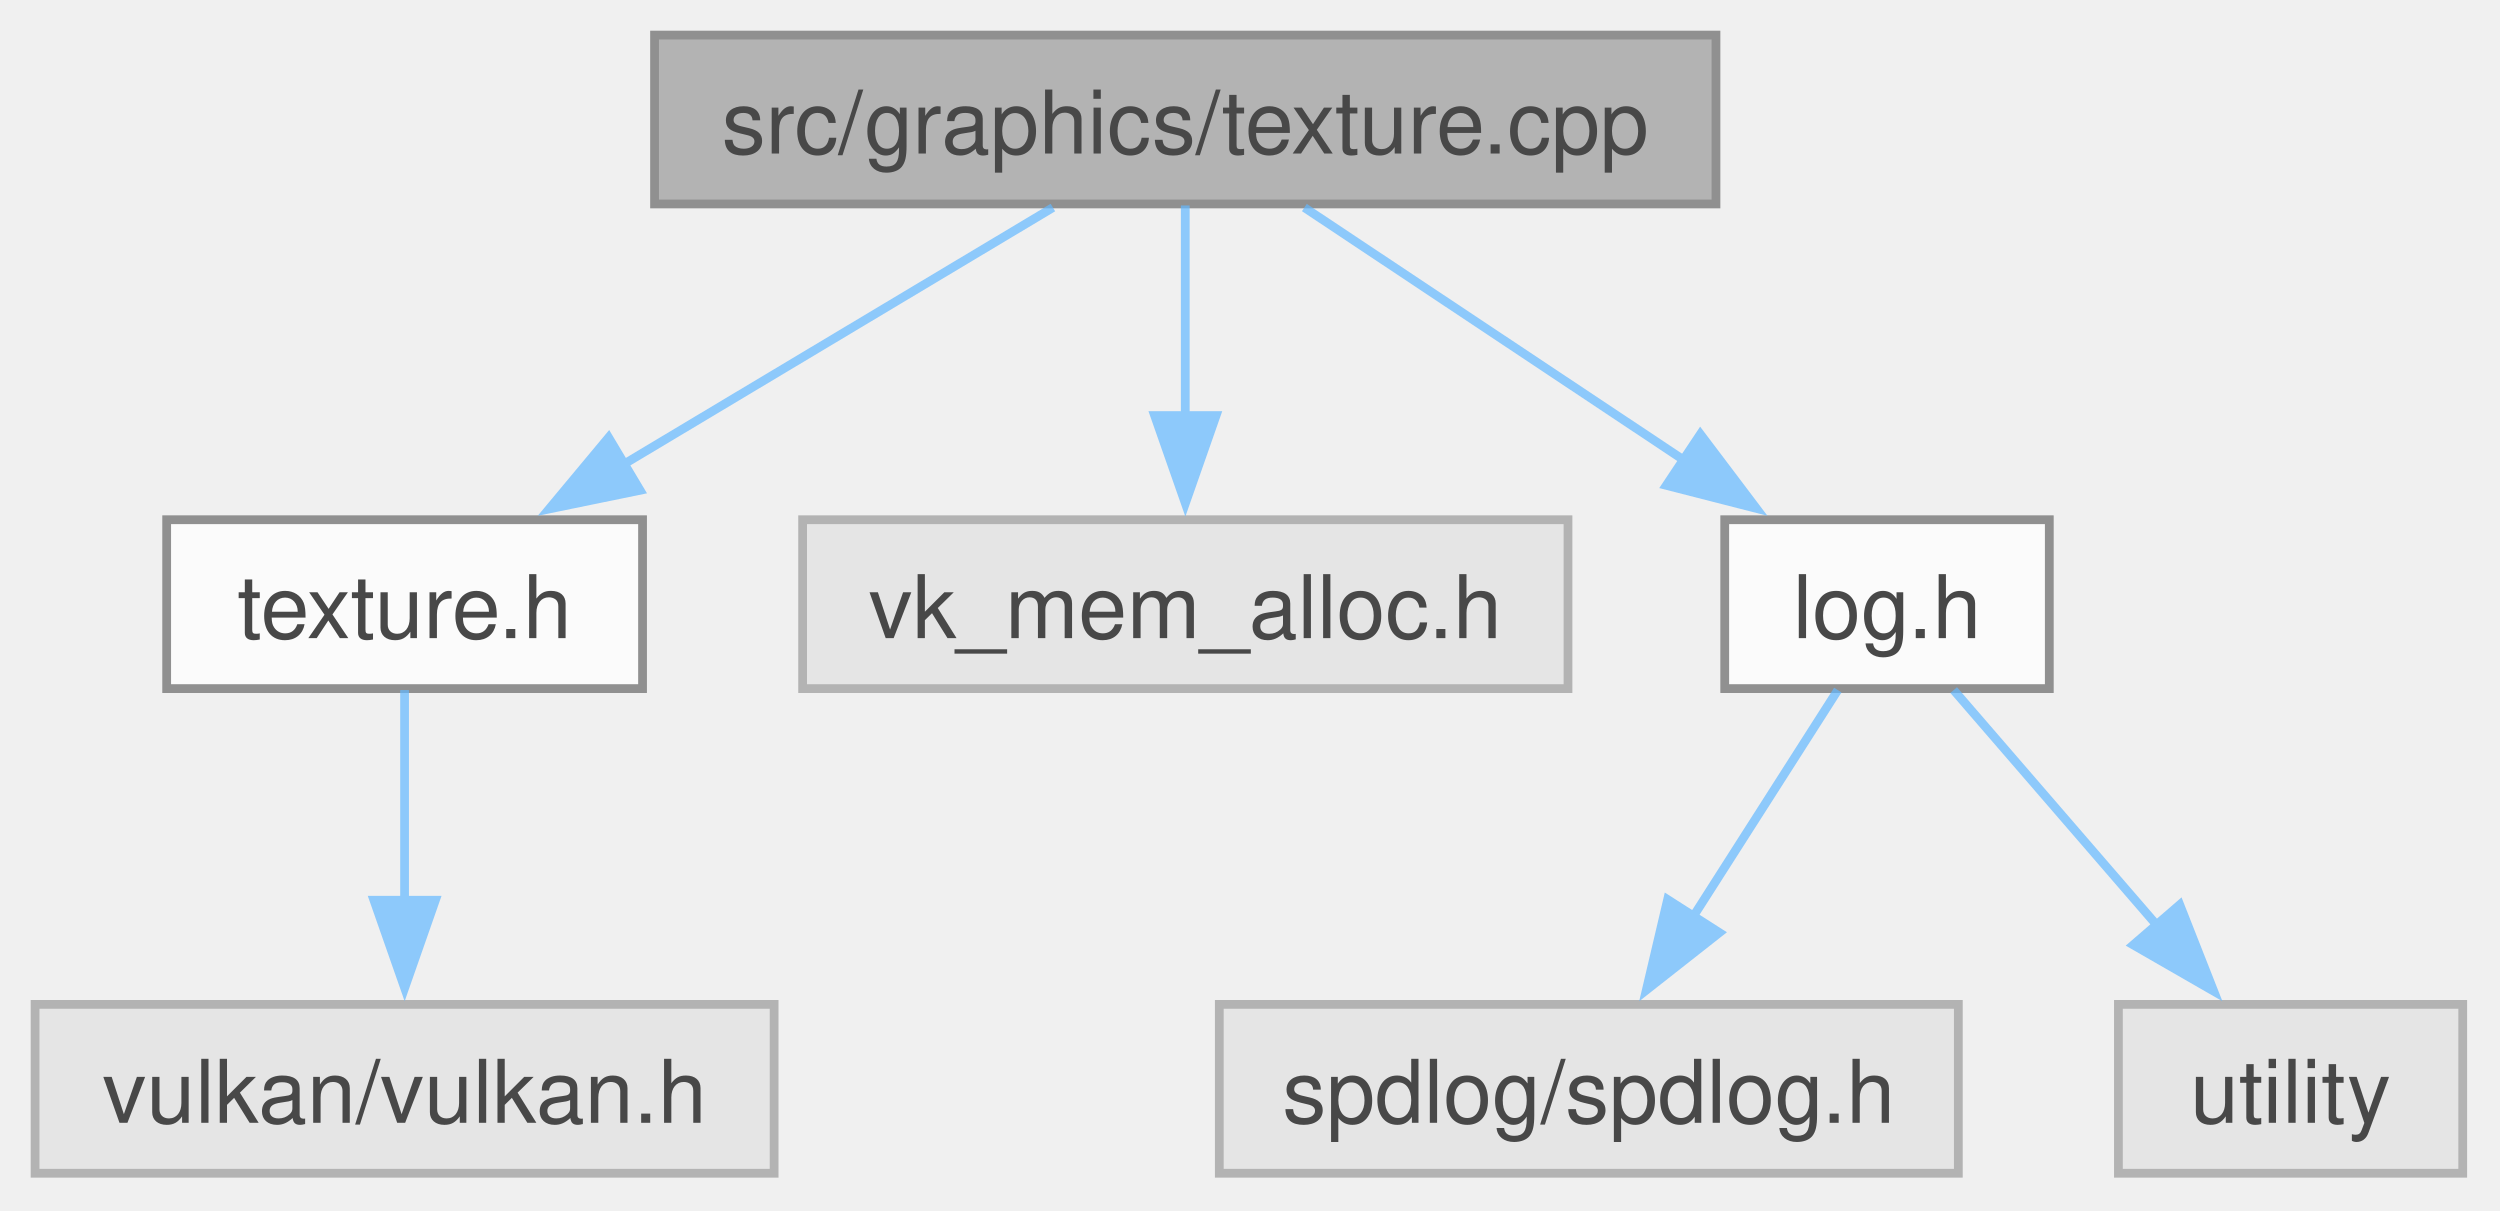
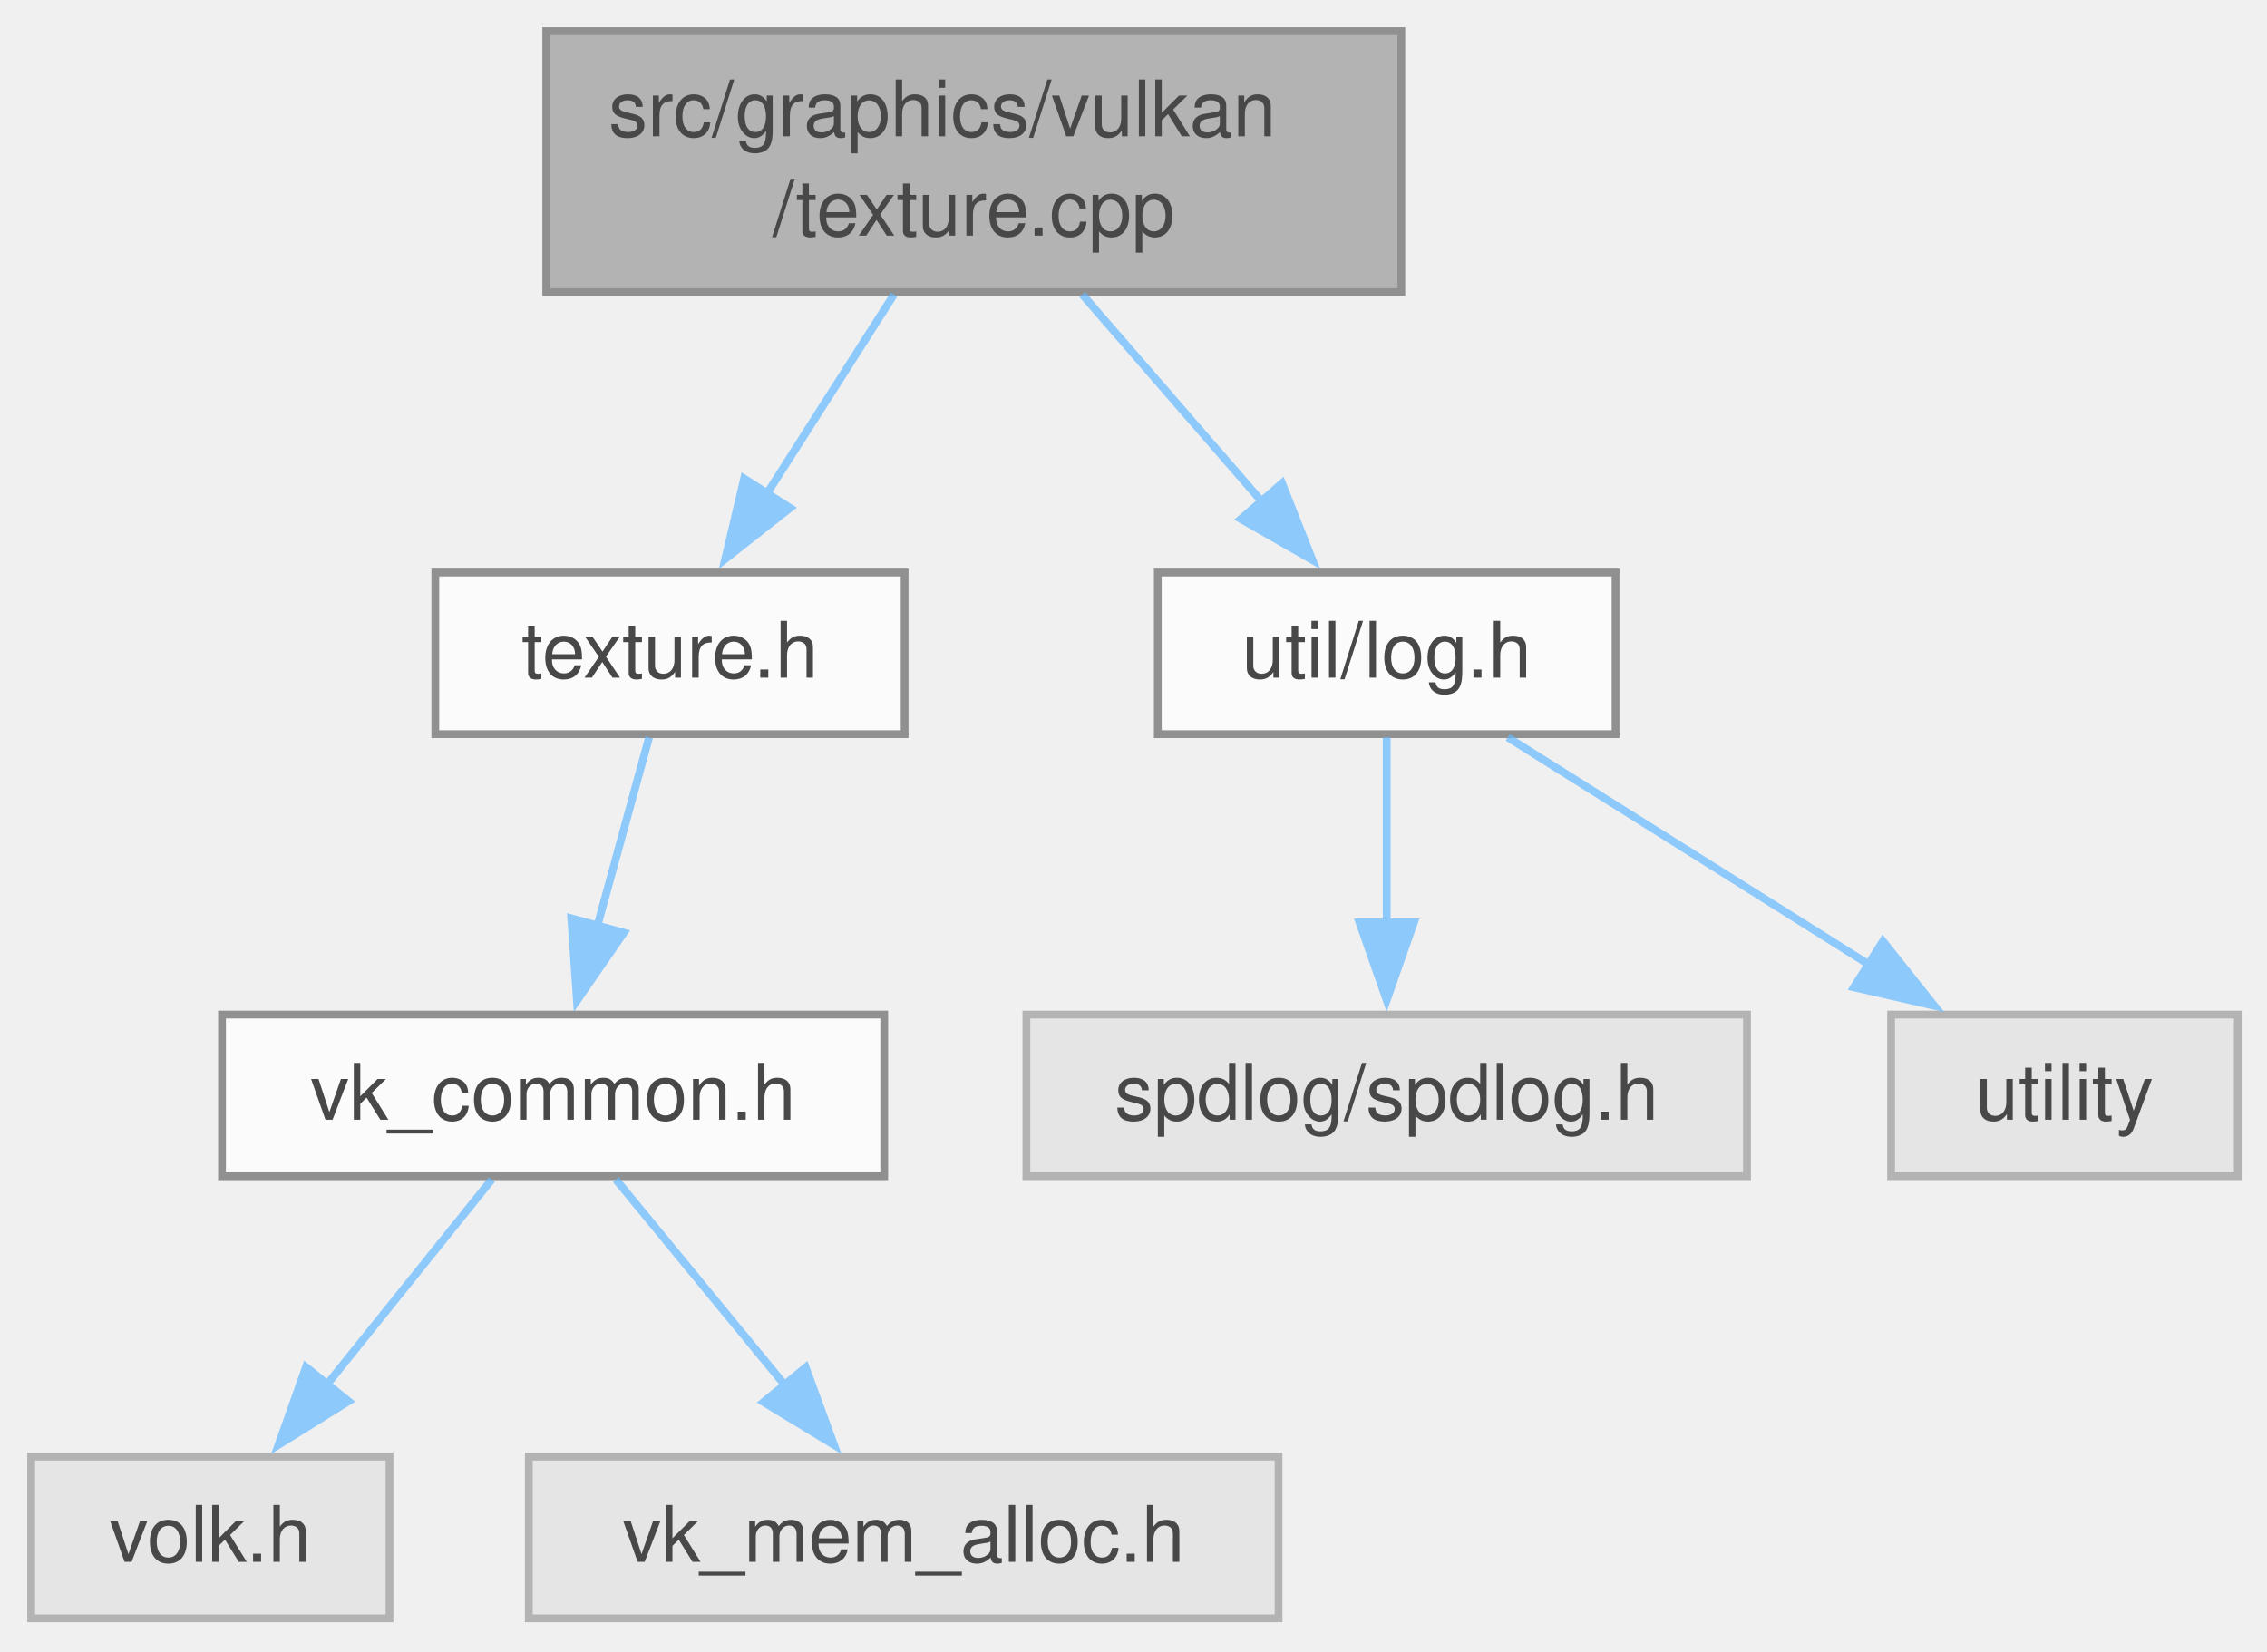
- <svg xmlns="http://www.w3.org/2000/svg" xmlns:xlink="http://www.w3.org/1999/xlink" width="285pt" height="138pt" viewBox="0.00 0.00 285.00 138.00">
+ <svg xmlns="http://www.w3.org/2000/svg" xmlns:xlink="http://www.w3.org/1999/xlink" width="291pt" height="212pt" viewBox="0.00 0.00 291.00 212.00">
  <svg id="main" version="1.1" xml:space="preserve">
    <style type="text/css">
.node, .edge {opacity: 0.7;}
.node.selected, .edge.selected {opacity: 1;}
.edge:hover path { stroke: red; }
.edge:hover polygon { stroke: red; fill: red; }
</style>
    <svg id="graph" class="graph">
-       <g id="graph0" class="graph" transform="scale(1 1) rotate(0) translate(4 133.75)">
+       <g id="graph0" class="graph" transform="scale(1 1) rotate(0) translate(4 207.75)">
        <g id="Node000001" class="node">
          <g id="a_Node000001">
            <a xlink:title=" ">
-               <polygon fill="#999999" stroke="#666666" points="191.62,-129.75 70.62,-129.75 70.62,-110.5 191.62,-110.5 191.62,-129.75" />
-               <text xml:space="preserve" text-anchor="middle" x="131.12" y="-116.25" font-family="Helvetica,sans-Serif" font-size="10.00">src/graphics/texture.cpp</text>
+               <polygon fill="#999999" stroke="#666666" points="175.88,-203.75 66.12,-203.75 66.12,-170.25 175.88,-170.25 175.88,-203.75" />
+               <text xml:space="preserve" text-anchor="start" x="74.12" y="-190.25" font-family="Helvetica,sans-Serif" font-size="10.00">src/graphics/vulkan</text>
+               <text xml:space="preserve" text-anchor="middle" x="121" y="-177.5" font-family="Helvetica,sans-Serif" font-size="10.00">/texture.cpp</text>
            </a>
          </g>
        </g>
        <g id="Node000002" class="node">
          <g id="a_Node000002">
            <a xlink:href="texture_8h.html" target="_top" xlink:title=" ">
-               <polygon fill="white" stroke="#666666" points="69.25,-74.5 15,-74.5 15,-55.25 69.25,-55.25 69.25,-74.5" />
-               <text xml:space="preserve" text-anchor="middle" x="42.12" y="-61" font-family="Helvetica,sans-Serif" font-size="10.00">texture.h</text>
+               <polygon fill="white" stroke="#666666" points="112.12,-134.25 51.88,-134.25 51.88,-113.5 112.12,-113.5 112.12,-134.25" />
+               <text xml:space="preserve" text-anchor="middle" x="82" y="-120.75" font-family="Helvetica,sans-Serif" font-size="10.00">texture.h</text>
            </a>
          </g>
        </g>
        <g id="edge1_Node000001_Node000002" class="edge">
          <g id="a_edge1_Node000001_Node000002">
            <a xlink:title=" ">
-               <path fill="none" stroke="#63b8ff" d="M116.03,-110.09C102.6,-102.06 82.71,-90.16 66.95,-80.73" />
-               <polygon fill="#63b8ff" stroke="#63b8ff" points="68.97,-77.86 58.6,-75.73 65.38,-83.87 68.97,-77.86" />
+               <path fill="none" stroke="#63b8ff" d="M110.75,-169.94C105.74,-162.08 99.66,-152.56 94.39,-144.29" />
+               <polygon fill="#63b8ff" stroke="#63b8ff" points="97.42,-142.54 89.09,-135.99 91.52,-146.31 97.42,-142.54" />
+             </a>
+           </g>
+         </g>
+         <g id="Node000006" class="node">
+           <g id="a_Node000006">
+             <a xlink:href="log_8h.html" target="_top" xlink:title=" ">
+               <polygon fill="white" stroke="#666666" points="203.38,-134.25 144.62,-134.25 144.62,-113.5 203.38,-113.5 203.38,-134.25" />
+               <text xml:space="preserve" text-anchor="middle" x="174" y="-120.75" font-family="Helvetica,sans-Serif" font-size="10.00">util/log.h</text>
+             </a>
+           </g>
+         </g>
+         <g id="edge5_Node000001_Node000006" class="edge">
+           <g id="a_edge5_Node000001_Node000006">
+             <a xlink:title=" ">
+               <path fill="none" stroke="#63b8ff" d="M134.93,-169.94C142.04,-161.73 150.74,-151.71 158.11,-143.2" />
+               <polygon fill="#63b8ff" stroke="#63b8ff" points="160.57,-145.71 164.47,-135.86 155.28,-141.12 160.57,-145.71" />
+             </a>
+           </g>
+         </g>
+         <g id="Node000003" class="node">
+           <g id="a_Node000003">
+             <a xlink:href="vk__common_8h.html" target="_top" xlink:title=" ">
+               <polygon fill="white" stroke="#666666" points="109.5,-77.5 24.5,-77.5 24.5,-56.75 109.5,-56.75 109.5,-77.5" />
+               <text xml:space="preserve" text-anchor="middle" x="67" y="-64" font-family="Helvetica,sans-Serif" font-size="10.00">vk_common.h</text>
+             </a>
+           </g>
+         </g>
+         <g id="edge2_Node000002_Node000003" class="edge">
+           <g id="a_edge2_Node000002_Node000003">
+             <a xlink:title=" ">
+               <path fill="none" stroke="#63b8ff" d="M79.32,-113.09C77.46,-106.31 74.92,-97.05 72.63,-88.69" />
+               <polygon fill="#63b8ff" stroke="#63b8ff" points="76.08,-88.01 70.06,-79.29 69.33,-89.86 76.08,-88.01" />
            </a>
          </g>
        </g>
        <g id="Node000004" class="node">
          <g id="a_Node000004">
            <a xlink:title=" ">
-               <polygon fill="#e0e0e0" stroke="#999999" points="174.75,-74.5 87.5,-74.5 87.5,-55.25 174.75,-55.25 174.75,-74.5" />
-               <text xml:space="preserve" text-anchor="middle" x="131.12" y="-61" font-family="Helvetica,sans-Serif" font-size="10.00">vk_mem_alloc.h</text>
+               <polygon fill="#e0e0e0" stroke="#999999" points="46,-20.75 0,-20.75 0,0 46,0 46,-20.75" />
+               <text xml:space="preserve" text-anchor="middle" x="23" y="-7.25" font-family="Helvetica,sans-Serif" font-size="10.00">volk.h</text>
            </a>
          </g>
        </g>
-         <g id="edge3_Node000001_Node000004" class="edge">
-           <g id="a_edge3_Node000001_Node000004">
+         <g id="edge3_Node000003_Node000004" class="edge">
+           <g id="a_edge3_Node000003_Node000004">
            <a xlink:title=" ">
-               <path fill="none" stroke="#63b8ff" d="M131.12,-110.33C131.12,-103.82 131.12,-94.67 131.12,-86.37" />
-               <polygon fill="#63b8ff" stroke="#63b8ff" points="134.63,-86.37 131.13,-76.37 127.63,-86.37 134.63,-86.37" />
+               <path fill="none" stroke="#63b8ff" d="M59.13,-56.34C53.25,-49.02 45.03,-38.79 37.92,-29.94" />
+               <polygon fill="#63b8ff" stroke="#63b8ff" points="40.74,-27.86 31.75,-22.26 35.28,-32.25 40.74,-27.86" />
            </a>
          </g>
        </g>
        <g id="Node000005" class="node">
          <g id="a_Node000005">
-             <a xlink:href="log_8h.html" target="_top" xlink:title=" ">
-               <polygon fill="white" stroke="#666666" points="229.62,-74.5 192.62,-74.5 192.62,-55.25 229.62,-55.25 229.62,-74.5" />
-               <text xml:space="preserve" text-anchor="middle" x="211.12" y="-61" font-family="Helvetica,sans-Serif" font-size="10.00">log.h</text>
+             <a xlink:title=" ">
+               <polygon fill="#e0e0e0" stroke="#999999" points="160.12,-20.75 63.88,-20.75 63.88,0 160.12,0 160.12,-20.75" />
+               <text xml:space="preserve" text-anchor="middle" x="112" y="-7.25" font-family="Helvetica,sans-Serif" font-size="10.00">vk_mem_alloc.h</text>
            </a>
          </g>
        </g>
-         <g id="edge4_Node000001_Node000005" class="edge">
-           <g id="a_edge4_Node000001_Node000005">
+         <g id="edge4_Node000003_Node000005" class="edge">
+           <g id="a_edge4_Node000003_Node000005">
            <a xlink:title=" ">
-               <path fill="none" stroke="#63b8ff" d="M144.7,-110.09C156.53,-102.21 173.96,-90.61 188,-81.27" />
-               <polygon fill="#63b8ff" stroke="#63b8ff" points="189.84,-84.25 196.23,-75.79 185.96,-78.42 189.84,-84.25" />
-             </a>
-           </g>
-         </g>
-         <g id="Node000003" class="node">
-           <g id="a_Node000003">
-             <a xlink:title=" ">
-               <polygon fill="#e0e0e0" stroke="#999999" points="84.25,-19.25 0,-19.25 0,0 84.25,0 84.25,-19.25" />
-               <text xml:space="preserve" text-anchor="middle" x="42.12" y="-5.75" font-family="Helvetica,sans-Serif" font-size="10.00">vulkan/vulkan.h</text>
-             </a>
-           </g>
-         </g>
-         <g id="edge2_Node000002_Node000003" class="edge">
-           <g id="a_edge2_Node000002_Node000003">
-             <a xlink:title=" ">
-               <path fill="none" stroke="#63b8ff" d="M42.12,-55.08C42.12,-48.57 42.12,-39.42 42.12,-31.12" />
-               <polygon fill="#63b8ff" stroke="#63b8ff" points="45.63,-31.12 42.13,-21.12 38.63,-31.12 45.63,-31.12" />
-             </a>
-           </g>
-         </g>
-         <g id="Node000006" class="node">
-           <g id="a_Node000006">
-             <a xlink:title=" ">
-               <polygon fill="#e0e0e0" stroke="#999999" points="219.25,-19.25 135,-19.25 135,0 219.25,0 219.25,-19.25" />
-               <text xml:space="preserve" text-anchor="middle" x="177.12" y="-5.75" font-family="Helvetica,sans-Serif" font-size="10.00">spdlog/spdlog.h</text>
-             </a>
-           </g>
-         </g>
-         <g id="edge5_Node000005_Node000006" class="edge">
-           <g id="a_edge5_Node000005_Node000006">
-             <a xlink:title=" ">
-               <path fill="none" stroke="#63b8ff" d="M205.51,-55.08C201.01,-48.03 194.54,-37.9 188.91,-29.08" />
-               <polygon fill="#63b8ff" stroke="#63b8ff" points="192.01,-27.43 183.68,-20.88 186.11,-31.2 192.01,-27.43" />
+               <path fill="none" stroke="#63b8ff" d="M75.05,-56.34C81.06,-49.02 89.47,-38.79 96.74,-29.94" />
+               <polygon fill="#63b8ff" stroke="#63b8ff" points="99.42,-32.2 103.06,-22.25 94.01,-27.75 99.42,-32.2" />
            </a>
          </g>
        </g>
        <g id="Node000007" class="node">
          <g id="a_Node000007">
            <a xlink:title=" ">
-               <polygon fill="#e0e0e0" stroke="#999999" points="276.75,-19.25 237.5,-19.25 237.5,0 276.75,0 276.75,-19.25" />
-               <text xml:space="preserve" text-anchor="middle" x="257.12" y="-5.75" font-family="Helvetica,sans-Serif" font-size="10.00">utility</text>
+               <polygon fill="#e0e0e0" stroke="#999999" points="220.25,-77.5 127.75,-77.5 127.75,-56.75 220.25,-56.75 220.25,-77.5" />
+               <text xml:space="preserve" text-anchor="middle" x="174" y="-64" font-family="Helvetica,sans-Serif" font-size="10.00">spdlog/spdlog.h</text>
            </a>
          </g>
        </g>
-         <g id="edge6_Node000005_Node000007" class="edge">
-           <g id="a_edge6_Node000005_Node000007">
+         <g id="edge6_Node000006_Node000007" class="edge">
+           <g id="a_edge6_Node000006_Node000007">
            <a xlink:title=" ">
-               <path fill="none" stroke="#63b8ff" d="M218.72,-55.08C225.01,-47.8 234.14,-37.23 241.92,-28.23" />
-               <polygon fill="#63b8ff" stroke="#63b8ff" points="244.49,-30.61 248.37,-20.75 239.19,-26.03 244.49,-30.61" />
+               <path fill="none" stroke="#63b8ff" d="M174,-113.09C174,-106.47 174,-97.47 174,-89.27" />
+               <polygon fill="#63b8ff" stroke="#63b8ff" points="177.5,-89.34 174,-79.34 170.5,-89.34 177.5,-89.34" />
+             </a>
+           </g>
+         </g>
+         <g id="Node000008" class="node">
+           <g id="a_Node000008">
+             <a xlink:title=" ">
+               <polygon fill="#e0e0e0" stroke="#999999" points="283.25,-77.5 238.75,-77.5 238.75,-56.75 283.25,-56.75 283.25,-77.5" />
+               <text xml:space="preserve" text-anchor="middle" x="261" y="-64" font-family="Helvetica,sans-Serif" font-size="10.00">utility</text>
+             </a>
+           </g>
+         </g>
+         <g id="edge7_Node000006_Node000008" class="edge">
+           <g id="a_edge7_Node000006_Node000008">
+             <a xlink:title=" ">
+               <path fill="none" stroke="#63b8ff" d="M189.55,-113.09C202.42,-104.99 220.94,-93.33 235.91,-83.92" />
+               <polygon fill="#63b8ff" stroke="#63b8ff" points="237.7,-86.92 244.3,-78.63 233.97,-81 237.7,-86.92" />
            </a>
          </g>
        </g>
      </g>
    </svg>
  </svg>
  <style type="text/css">

[data-mouse-over-selected='false'] { opacity: 0.7; }
[data-mouse-over-selected='true']  { opacity: 1.0; }

</style>
</svg>
